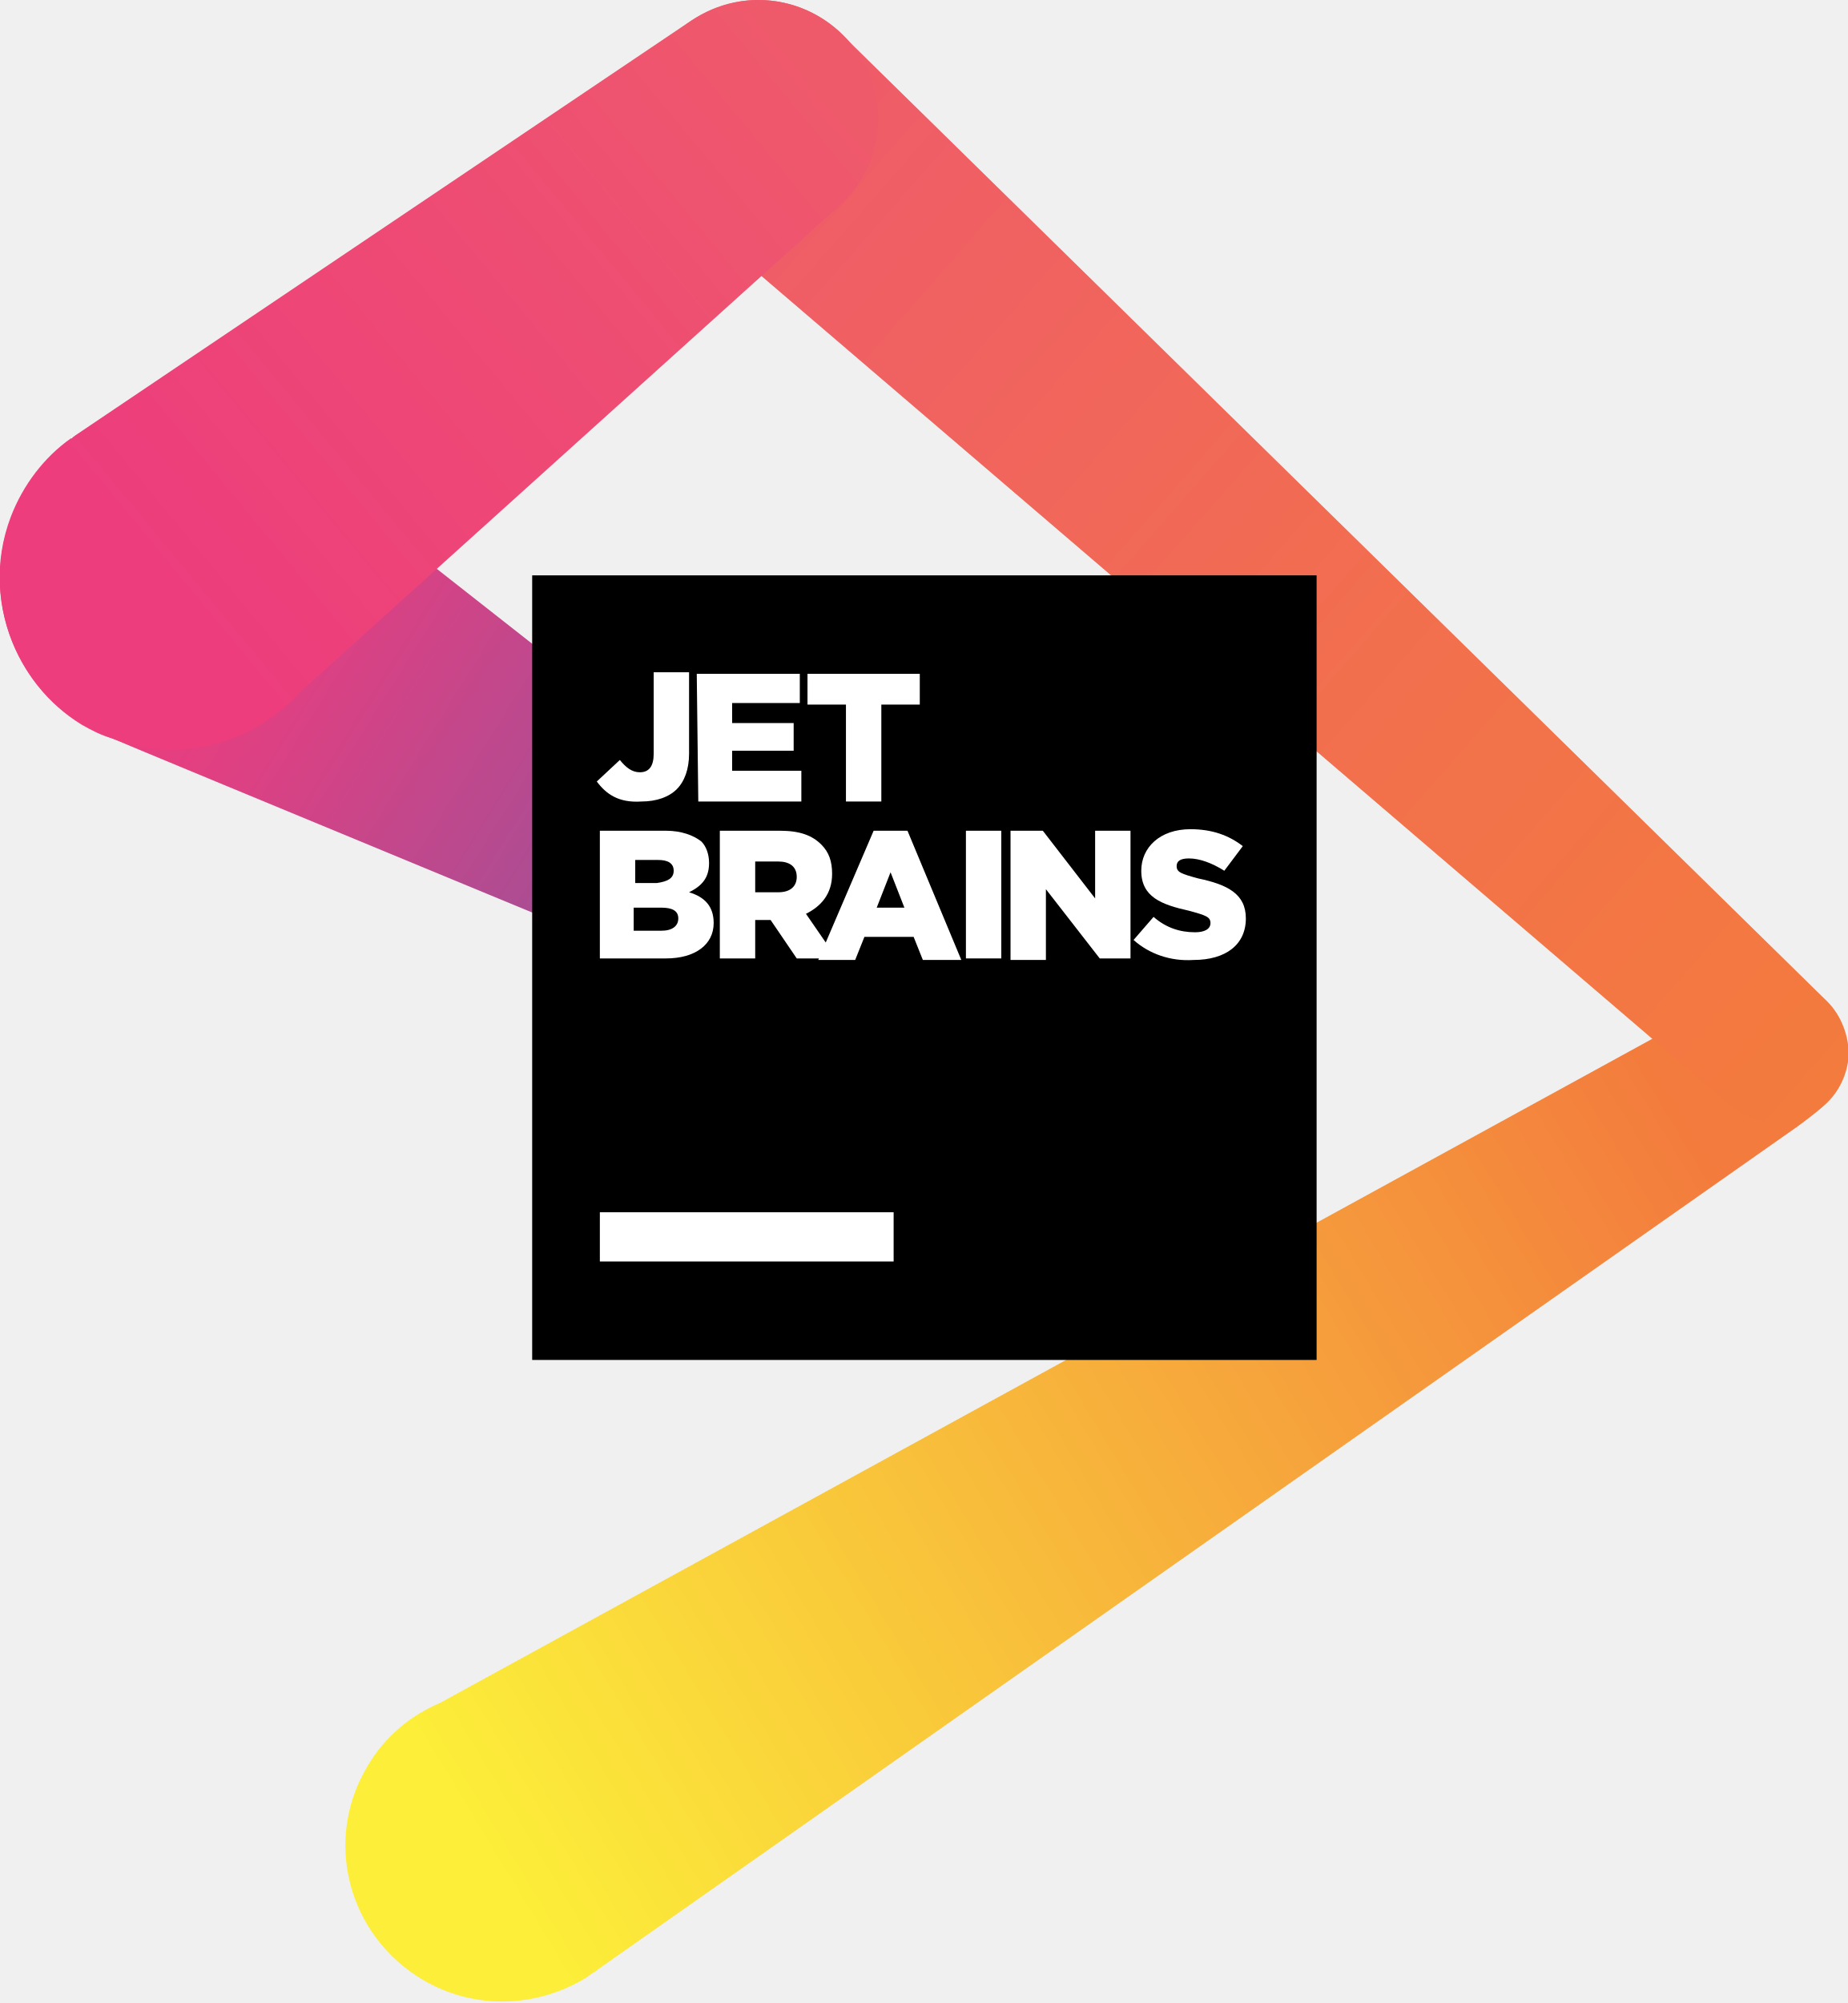
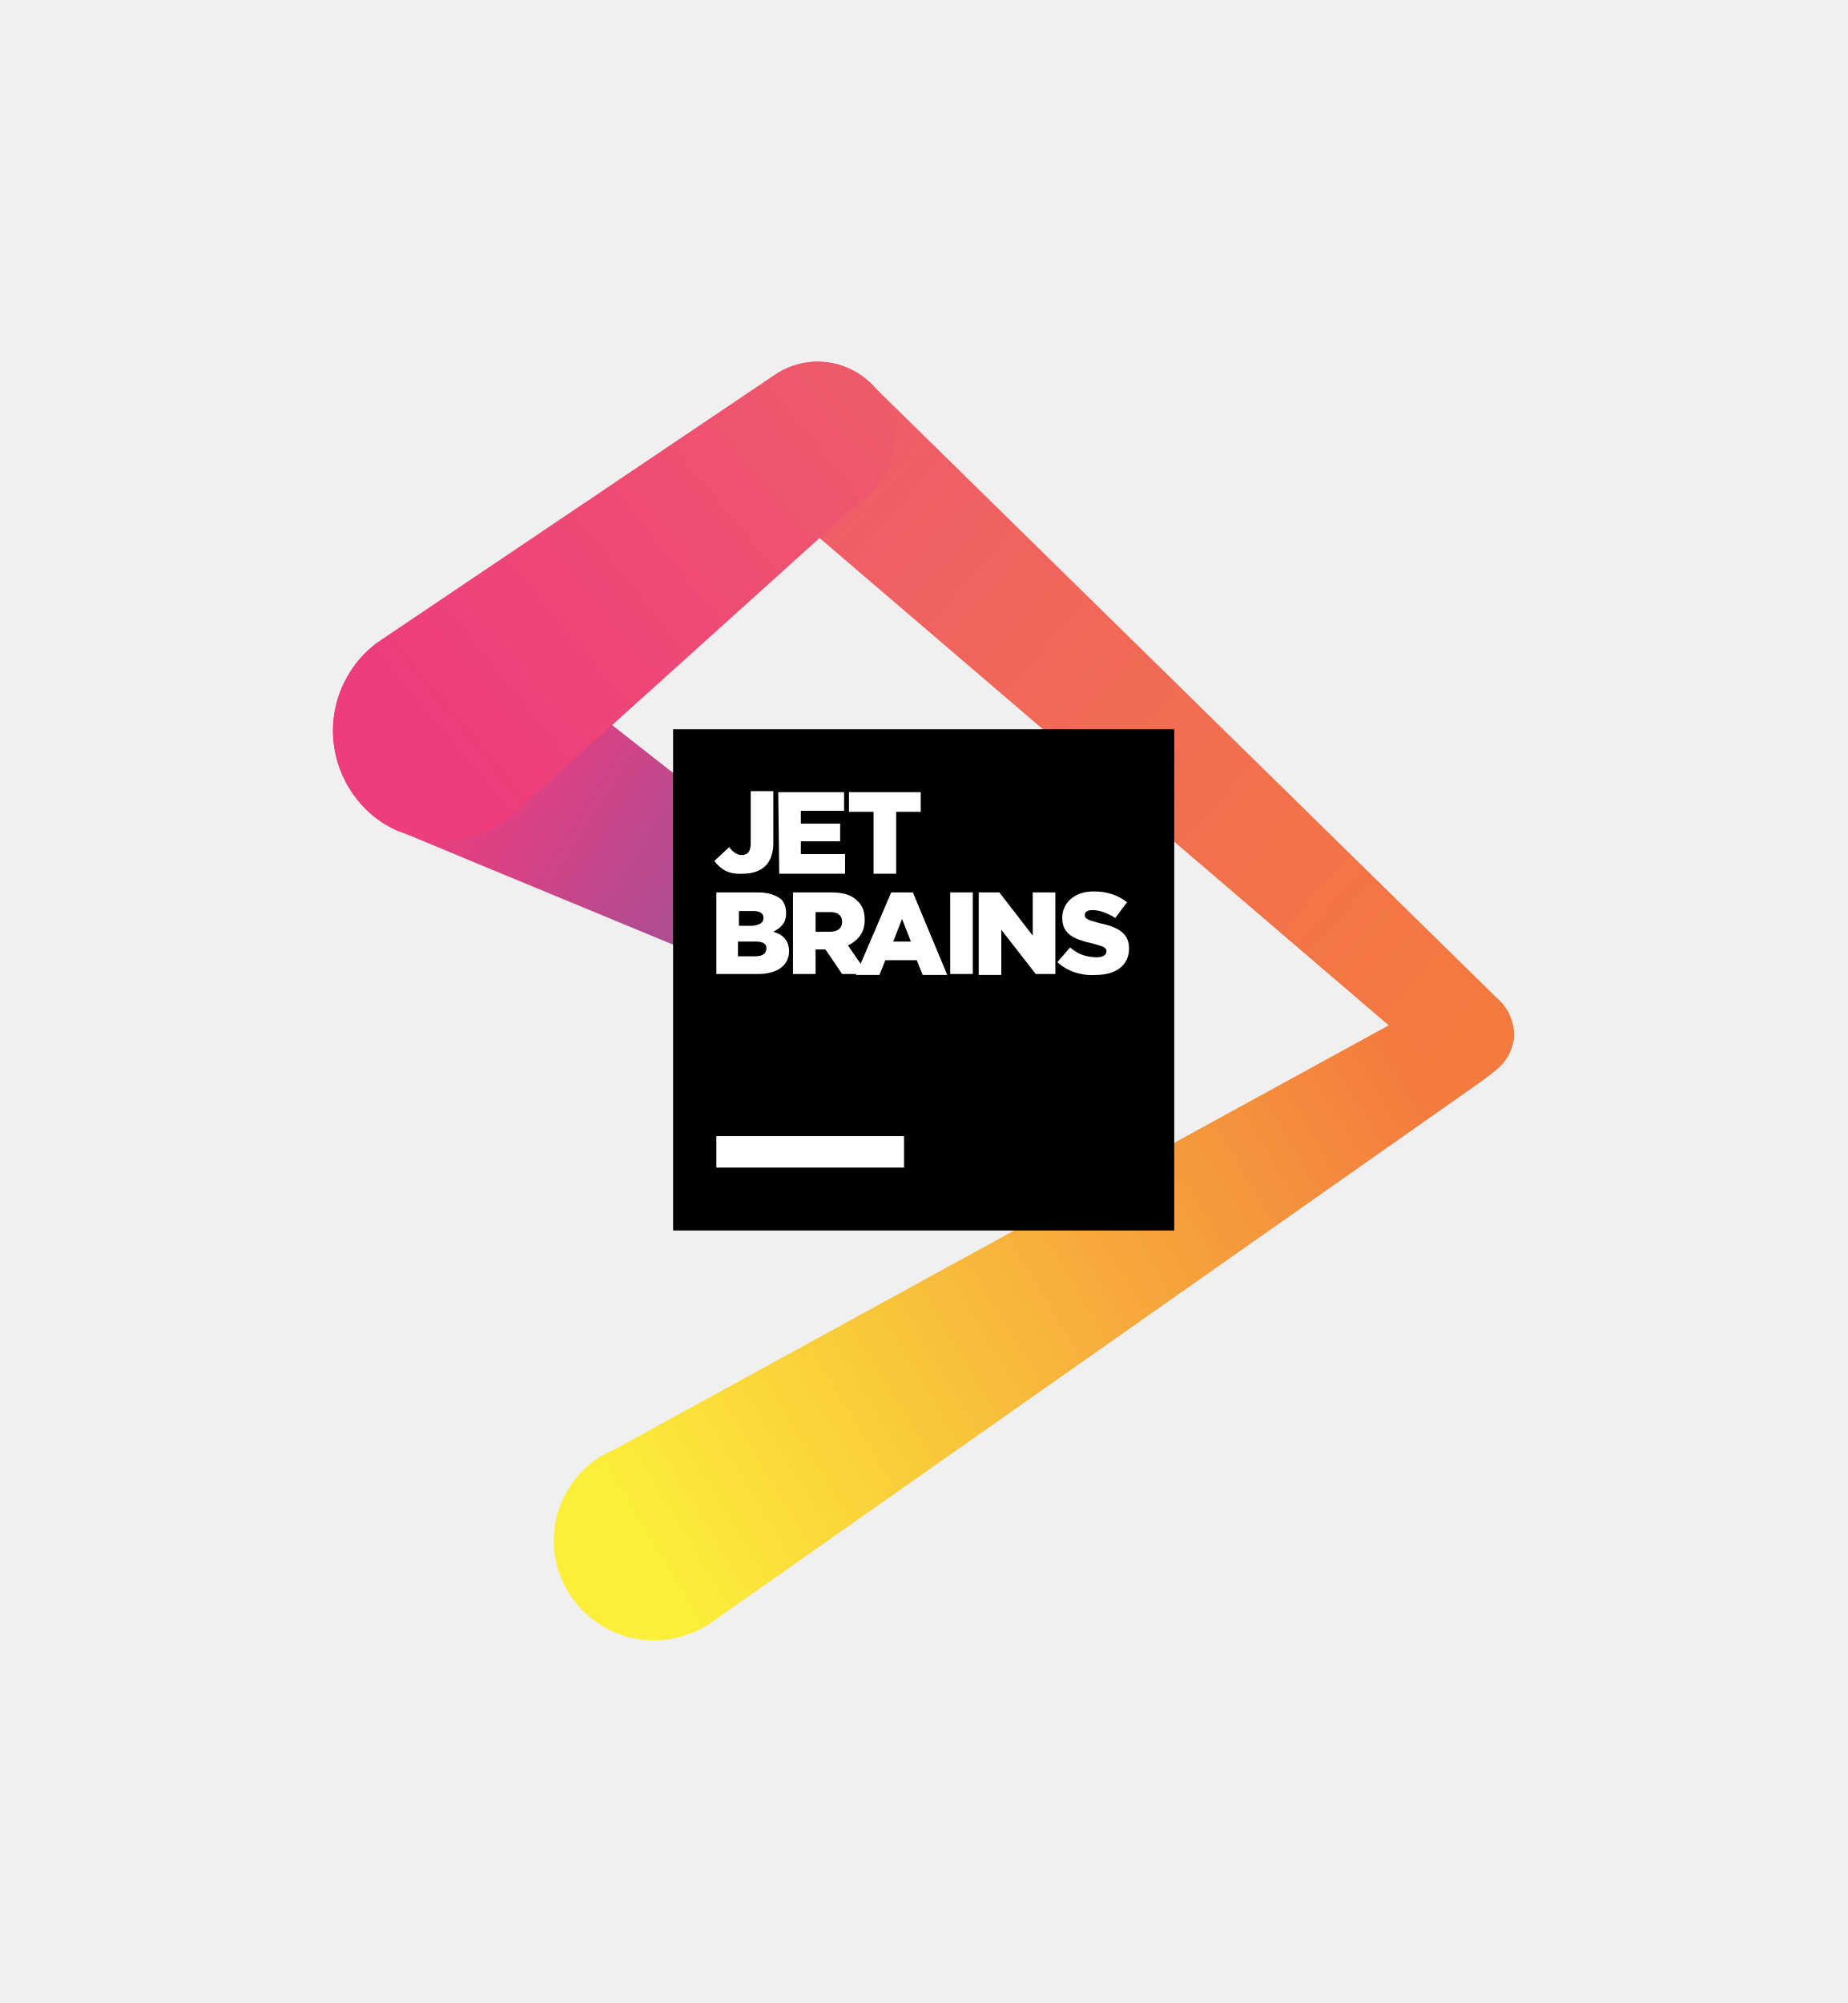
- <svg xmlns="http://www.w3.org/2000/svg" version="1.1" id="Layer_1" x="0px" y="0px" width="120.1px" height="130.2px" viewBox="0 0 120.1 130.2" style="enable-background:new 0 0 120.1 130.2;" xml:space="preserve">
+ <svg xmlns="http://www.w3.org/2000/svg" version="1.1" id="Layer_1" x="0px" y="0px" viewBox="0 0 188 203.8" style="enable-background:new 0 0 188 203.8;" xml:space="preserve">
+   <style type="text/css">
+ 	.st0{fill:url(#XMLID_2_);}
+ 	.st1{fill:url(#XMLID_3_);}
+ 	.st2{fill:url(#XMLID_4_);}
+ 	.st3{fill:url(#XMLID_5_);}
+ 	.st4{fill:#FFFFFF;}
+ 	.st5{fill:none;}
+ </style>
  <g>
-     <linearGradient id="XMLID_2_" gradientUnits="userSpaceOnUse" x1="31.841" y1="120.558" x2="110.24" y2="73.24">
+     <linearGradient id="XMLID_2_" gradientUnits="userSpaceOnUse" x1="65.752" y1="48.299" x2="144.151" y2="95.617" gradientTransform="matrix(1 0 0 -1 0 205.6)">
      <stop offset="0" style="stop-color:#FCEE39" />
      <stop offset="1" style="stop-color:#F37B3D" />
    </linearGradient>
-     <path id="XMLID_3041_" style="fill:url(#XMLID_2_);" d="M118.6,71.8c0.9-0.8,1.4-1.9,1.5-3.2c0.1-2.6-1.8-4.7-4.4-4.9   c-1.2-0.1-2.4,0.4-3.3,1.1l0,0l-83.8,45.9c-1.9,0.8-3.6,2.2-4.7,4.1c-2.9,4.8-1.3,11,3.6,13.9c3.4,2,7.5,1.8,10.7-0.2l0,0l0,0   c0.2-0.2,0.5-0.3,0.7-0.5l78-54.8C117.3,72.9,118.4,72.1,118.6,71.8L118.6,71.8L118.6,71.8z" />
-     <linearGradient id="XMLID_3_" gradientUnits="userSpaceOnUse" x1="48.361" y1="6.908" x2="119.918" y2="69.555">
+     <path id="XMLID_3041_" class="st0" d="M152.5,108.6c0.9-0.8,1.4-1.9,1.5-3.2c0.1-2.6-1.8-4.7-4.4-4.9c-1.2-0.1-2.4,0.4-3.3,1.1l0,0   l-83.8,45.9c-1.9,0.8-3.6,2.2-4.7,4.1c-2.9,4.8-1.3,11,3.6,13.9c3.4,2,7.5,1.8,10.7-0.2l0,0l0,0c0.2-0.2,0.5-0.3,0.7-0.5l78-54.8   C151.2,109.7,152.3,108.9,152.5,108.6L152.5,108.6L152.5,108.6z" />
+     <linearGradient id="XMLID_3_" gradientUnits="userSpaceOnUse" x1="82.326" y1="161.915" x2="153.884" y2="99.269" gradientTransform="matrix(1 0 0 -1 0 205.6)">
      <stop offset="0" style="stop-color:#EF5A6B" />
      <stop offset="0.57" style="stop-color:#F26F4E" />
      <stop offset="1" style="stop-color:#F37B3D" />
    </linearGradient>
-     <path id="XMLID_3049_" style="fill:url(#XMLID_3_);" d="M118.8,65.1L118.8,65.1L55,2.5C53.6,1,51.6,0,49.3,0   c-4.3,0-7.7,3.5-7.7,7.7v0c0,2.1,0.8,3.9,2.1,5.3l0,0l0,0c0.4,0.4,0.8,0.7,1.2,1l67.4,57.7l0,0c0.8,0.7,1.8,1.2,3,1.3   c2.6,0.1,4.7-1.8,4.9-4.4C120.2,67.3,119.7,66,118.8,65.1z" />
-     <linearGradient id="XMLID_4_" gradientUnits="userSpaceOnUse" x1="52.947" y1="63.641" x2="10.538" y2="37.156">
+     <path id="XMLID_3049_" class="st1" d="M152.7,101.9L152.7,101.9L88.9,39.3c-1.4-1.5-3.4-2.5-5.7-2.5c-4.3,0-7.7,3.5-7.7,7.7l0,0   c0,2.1,0.8,3.9,2.1,5.3l0,0l0,0c0.4,0.4,0.8,0.7,1.2,1l67.4,57.7l0,0c0.8,0.7,1.8,1.2,3,1.3c2.6,0.1,4.7-1.8,4.9-4.4   C154.1,104.1,153.6,102.8,152.7,101.9z" />
+     <linearGradient id="XMLID_4_" gradientUnits="userSpaceOnUse" x1="86.873" y1="105.128" x2="44.464" y2="131.613" gradientTransform="matrix(1 0 0 -1 0 205.6)">
      <stop offset="0" style="stop-color:#7C59A4" />
      <stop offset="0.385" style="stop-color:#AF4C92" />
      <stop offset="0.765" style="stop-color:#DC4183" />
      <stop offset="0.957" style="stop-color:#ED3D7D" />
    </linearGradient>
-     <path id="XMLID_3042_" style="fill:url(#XMLID_4_);" d="M57.1,59.5C57,59.5,17.7,28.5,16.9,28l0,0l0,0c-0.6-0.3-1.2-0.6-1.8-0.9   c-5.8-2.2-12.2,0.8-14.4,6.6c-1.9,5.1,0.2,10.7,4.6,13.4l0,0l0,0C6,47.5,6.6,47.8,7.3,48c0.4,0.2,45.4,18.8,45.4,18.8l0,0   c1.8,0.8,3.9,0.3,5.1-1.2C59.3,63.7,59,61,57.1,59.5z" />
-     <linearGradient id="XMLID_5_" gradientUnits="userSpaceOnUse" x1="52.174" y1="3.702" x2="10.771" y2="37.897">
+     <path id="XMLID_3042_" class="st2" d="M91,96.3c-0.1,0-39.4-31-40.2-31.5l0,0l0,0c-0.6-0.3-1.2-0.6-1.8-0.9   c-5.8-2.2-12.2,0.8-14.4,6.6c-1.9,5.1,0.2,10.7,4.6,13.4l0,0l0,0c0.7,0.4,1.3,0.7,2,0.9c0.4,0.2,45.4,18.8,45.4,18.8l0,0   c1.8,0.8,3.9,0.3,5.1-1.2C93.2,100.5,92.9,97.8,91,96.3z" />
+     <linearGradient id="XMLID_5_" gradientUnits="userSpaceOnUse" x1="86.105" y1="165.115" x2="44.702" y2="130.92" gradientTransform="matrix(1 0 0 -1 0 205.6)">
      <stop offset="0" style="stop-color:#EF5A6B" />
      <stop offset="0.364" style="stop-color:#EE4E72" />
      <stop offset="1" style="stop-color:#ED3D7D" />
    </linearGradient>
-     <path id="XMLID_3057_" style="fill:url(#XMLID_5_);" d="M49.3,0c-1.7,0-3.3,0.6-4.6,1.5L4.9,28.3c-0.1,0.1-0.2,0.1-0.2,0.2l-0.1,0   l0,0c-1.7,1.2-3.1,3-3.9,5.1C-1.5,39.4,1.5,45.9,7.3,48c3.6,1.4,7.5,0.7,10.4-1.4l0,0l0,0c0.7-0.5,1.3-1,1.8-1.6l34.6-31.2l0,0   c1.8-1.4,3-3.6,3-6.1v0C57.1,3.5,53.6,0,49.3,0z" />
+     <path id="XMLID_3057_" class="st3" d="M83.2,36.8c-1.7,0-3.3,0.6-4.6,1.5L38.8,65.1c-0.1,0.1-0.2,0.1-0.2,0.2h-0.1l0,0   c-1.7,1.2-3.1,3-3.9,5.1c-2.2,5.8,0.8,12.3,6.6,14.4c3.6,1.4,7.5,0.7,10.4-1.4l0,0l0,0c0.7-0.5,1.3-1,1.8-1.6L88,50.6l0,0   c1.8-1.4,3-3.6,3-6.1l0,0C91,40.3,87.5,36.8,83.2,36.8z" />
    <g id="XMLID_3008_">
-       <rect id="XMLID_3033_" x="34.6" y="37.4" style="fill:#000000;" width="51" height="51" />
-       <rect id="XMLID_3032_" x="39" y="78.8" style="fill:#FFFFFF;" width="19.1" height="3.2" />
+       <rect id="XMLID_3033_" x="68.5" y="74.2" width="51" height="51" />
+       <rect id="XMLID_3032_" x="72.9" y="115.6" class="st4" width="19.1" height="3.2" />
      <g id="XMLID_3009_">
-         <path id="XMLID_3030_" style="fill:#FFFFFF;" d="M38.8,50.8l1.5-1.4c0.4,0.5,0.8,0.8,1.3,0.8c0.6,0,0.9-0.4,0.9-1.2l0-5.3l2.3,0     l0,5.3c0,1-0.3,1.8-0.8,2.3c-0.5,0.5-1.3,0.8-2.3,0.8C40.2,52.2,39.4,51.6,38.8,50.8z" />
-         <path id="XMLID_3028_" style="fill:#FFFFFF;" d="M45.3,43.8l6.7,0v1.9l-4.4,0V47l4,0l0,1.8l-4,0l0,1.3l4.5,0l0,2l-6.7,0     L45.3,43.8z" />
-         <path id="XMLID_3026_" style="fill:#FFFFFF;" d="M55,45.8l-2.5,0l0-2l7.3,0l0,2l-2.5,0l0,6.3l-2.3,0L55,45.8z" />
-         <path id="XMLID_3022_" style="fill:#FFFFFF;" d="M39,54l4.3,0c1,0,1.8,0.3,2.3,0.7c0.3,0.3,0.5,0.8,0.5,1.4v0     c0,1-0.5,1.5-1.3,1.9c1,0.3,1.6,0.9,1.6,2v0c0,1.4-1.2,2.3-3.1,2.3l-4.3,0L39,54z M43.8,56.6c0-0.5-0.4-0.7-1-0.7l-1.5,0l0,1.5     l1.4,0C43.4,57.3,43.8,57.1,43.8,56.6L43.8,56.6z M43,59l-1.8,0l0,1.5H43c0.7,0,1.1-0.3,1.1-0.8v0C44.1,59.2,43.7,59,43,59z" />
-         <path id="XMLID_3019_" style="fill:#FFFFFF;" d="M46.8,54l3.9,0c1.3,0,2.1,0.3,2.7,0.9c0.5,0.5,0.7,1.1,0.7,1.9v0     c0,1.3-0.7,2.1-1.7,2.6l2,2.9l-2.6,0l-1.7-2.5h-1l0,2.5l-2.3,0L46.8,54z M50.6,58c0.8,0,1.2-0.4,1.2-1v0c0-0.7-0.5-1-1.2-1     l-1.5,0v2H50.6z" />
-         <path id="XMLID_3016_" style="fill:#FFFFFF;" d="M56.8,54l2.2,0l3.5,8.4l-2.5,0l-0.6-1.5l-3.2,0l-0.6,1.5l-2.4,0L56.8,54z      M58.8,59l-0.9-2.3L57,59L58.8,59z" />
-         <path id="XMLID_3014_" style="fill:#FFFFFF;" d="M62.8,54l2.3,0l0,8.3l-2.3,0L62.8,54z" />
-         <path id="XMLID_3012_" style="fill:#FFFFFF;" d="M65.7,54l2.1,0l3.4,4.4l0-4.4l2.3,0l0,8.3l-2,0L68,57.8l0,4.6l-2.3,0L65.7,54z" />
-         <path id="XMLID_3010_" style="fill:#FFFFFF;" d="M73.7,61.1l1.3-1.5c0.8,0.7,1.7,1,2.7,1c0.6,0,1-0.2,1-0.6v0     c0-0.4-0.3-0.5-1.4-0.8c-1.8-0.4-3.1-0.9-3.1-2.6v0c0-1.5,1.2-2.7,3.2-2.7c1.4,0,2.5,0.4,3.4,1.1l-1.2,1.6     c-0.8-0.5-1.6-0.8-2.3-0.8c-0.6,0-0.8,0.2-0.8,0.5v0c0,0.4,0.3,0.5,1.4,0.8c1.9,0.4,3.1,1,3.1,2.6v0c0,1.7-1.3,2.7-3.4,2.7     C76.1,62.5,74.7,62,73.7,61.1z" />
+         <path id="XMLID_3030_" class="st4" d="M72.7,87.6l1.5-1.4c0.4,0.5,0.8,0.8,1.3,0.8c0.6,0,0.9-0.4,0.9-1.2v-5.3h2.3v5.3     c0,1-0.3,1.8-0.8,2.3s-1.3,0.8-2.3,0.8C74.1,89,73.3,88.4,72.7,87.6z" />
+         <path id="XMLID_3028_" class="st4" d="M79.2,80.6h6.7v1.9h-4.4v1.3h4v1.8h-4v1.3H86v2h-6.7L79.2,80.6z" />
+         <path id="XMLID_3026_" class="st4" d="M88.9,82.6h-2.5v-2h7.3v2h-2.5v6.3h-2.3V82.6z" />
+         <path id="XMLID_3022_" class="st4" d="M72.9,90.8h4.3c1,0,1.8,0.3,2.3,0.7c0.3,0.3,0.5,0.8,0.5,1.4l0,0c0,1-0.5,1.5-1.3,1.9     c1,0.3,1.6,0.9,1.6,2l0,0c0,1.4-1.2,2.3-3.1,2.3h-4.3V90.8z M77.7,93.4c0-0.5-0.4-0.7-1-0.7h-1.5v1.5h1.4     C77.3,94.1,77.7,93.9,77.7,93.4L77.7,93.4z M76.9,95.8h-1.8v1.5h1.8c0.7,0,1.1-0.3,1.1-0.8l0,0C78,96,77.6,95.8,76.9,95.8z" />
+         <path id="XMLID_3019_" class="st4" d="M80.7,90.8h3.9c1.3,0,2.1,0.3,2.7,0.9c0.5,0.5,0.7,1.1,0.7,1.9l0,0c0,1.3-0.7,2.1-1.7,2.6     l2,2.9h-2.6L84,96.6h-1v2.5h-2.3L80.7,90.8z M84.5,94.8c0.8,0,1.2-0.4,1.2-1l0,0c0-0.7-0.5-1-1.2-1H83v2H84.5z" />
+         <path id="XMLID_3016_" class="st4" d="M90.7,90.8h2.2l3.5,8.4h-2.5l-0.6-1.5h-3.2l-0.6,1.5h-2.4L90.7,90.8z M92.7,95.8l-0.9-2.3     l-0.9,2.3H92.7z" />
+         <path id="XMLID_3014_" class="st4" d="M96.7,90.8H99v8.3h-2.3V90.8z" />
+         <path id="XMLID_3012_" class="st4" d="M99.6,90.8h2.1l3.4,4.4v-4.4h2.3v8.3h-2l-3.5-4.5v4.6h-2.3V90.8z" />
+         <path id="XMLID_3010_" class="st4" d="M107.6,97.9l1.3-1.5c0.8,0.7,1.7,1,2.7,1c0.6,0,1-0.2,1-0.6l0,0c0-0.4-0.3-0.5-1.4-0.8     c-1.8-0.4-3.1-0.9-3.1-2.6l0,0c0-1.5,1.2-2.7,3.2-2.7c1.4,0,2.5,0.4,3.4,1.1l-1.2,1.6c-0.8-0.5-1.6-0.8-2.3-0.8     c-0.6,0-0.8,0.2-0.8,0.5l0,0c0,0.4,0.3,0.5,1.4,0.8c1.9,0.4,3.1,1,3.1,2.6l0,0c0,1.7-1.3,2.7-3.4,2.7     C110,99.3,108.6,98.8,107.6,97.9z" />
      </g>
    </g>
  </g>
+   <rect x="15" y="16.3" class="st5" width="157.9" height="171.2" />
</svg>
